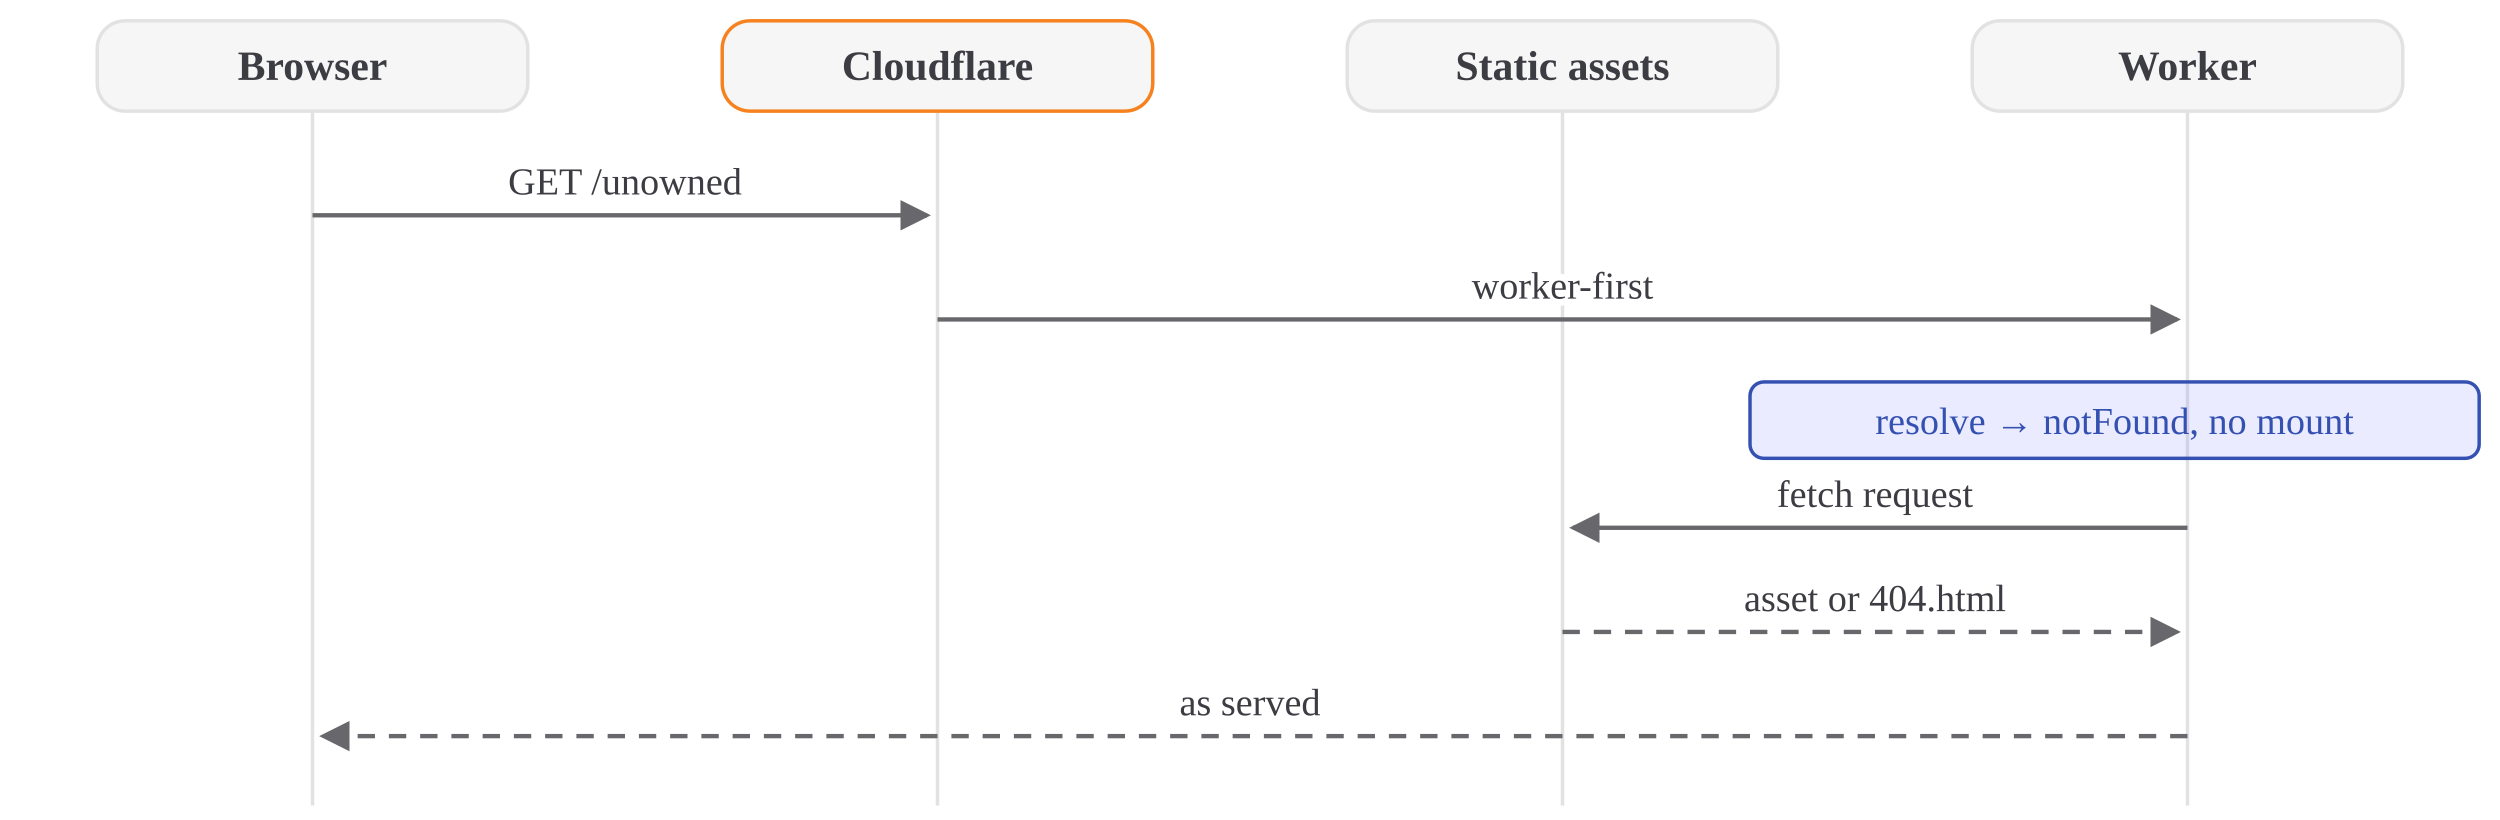
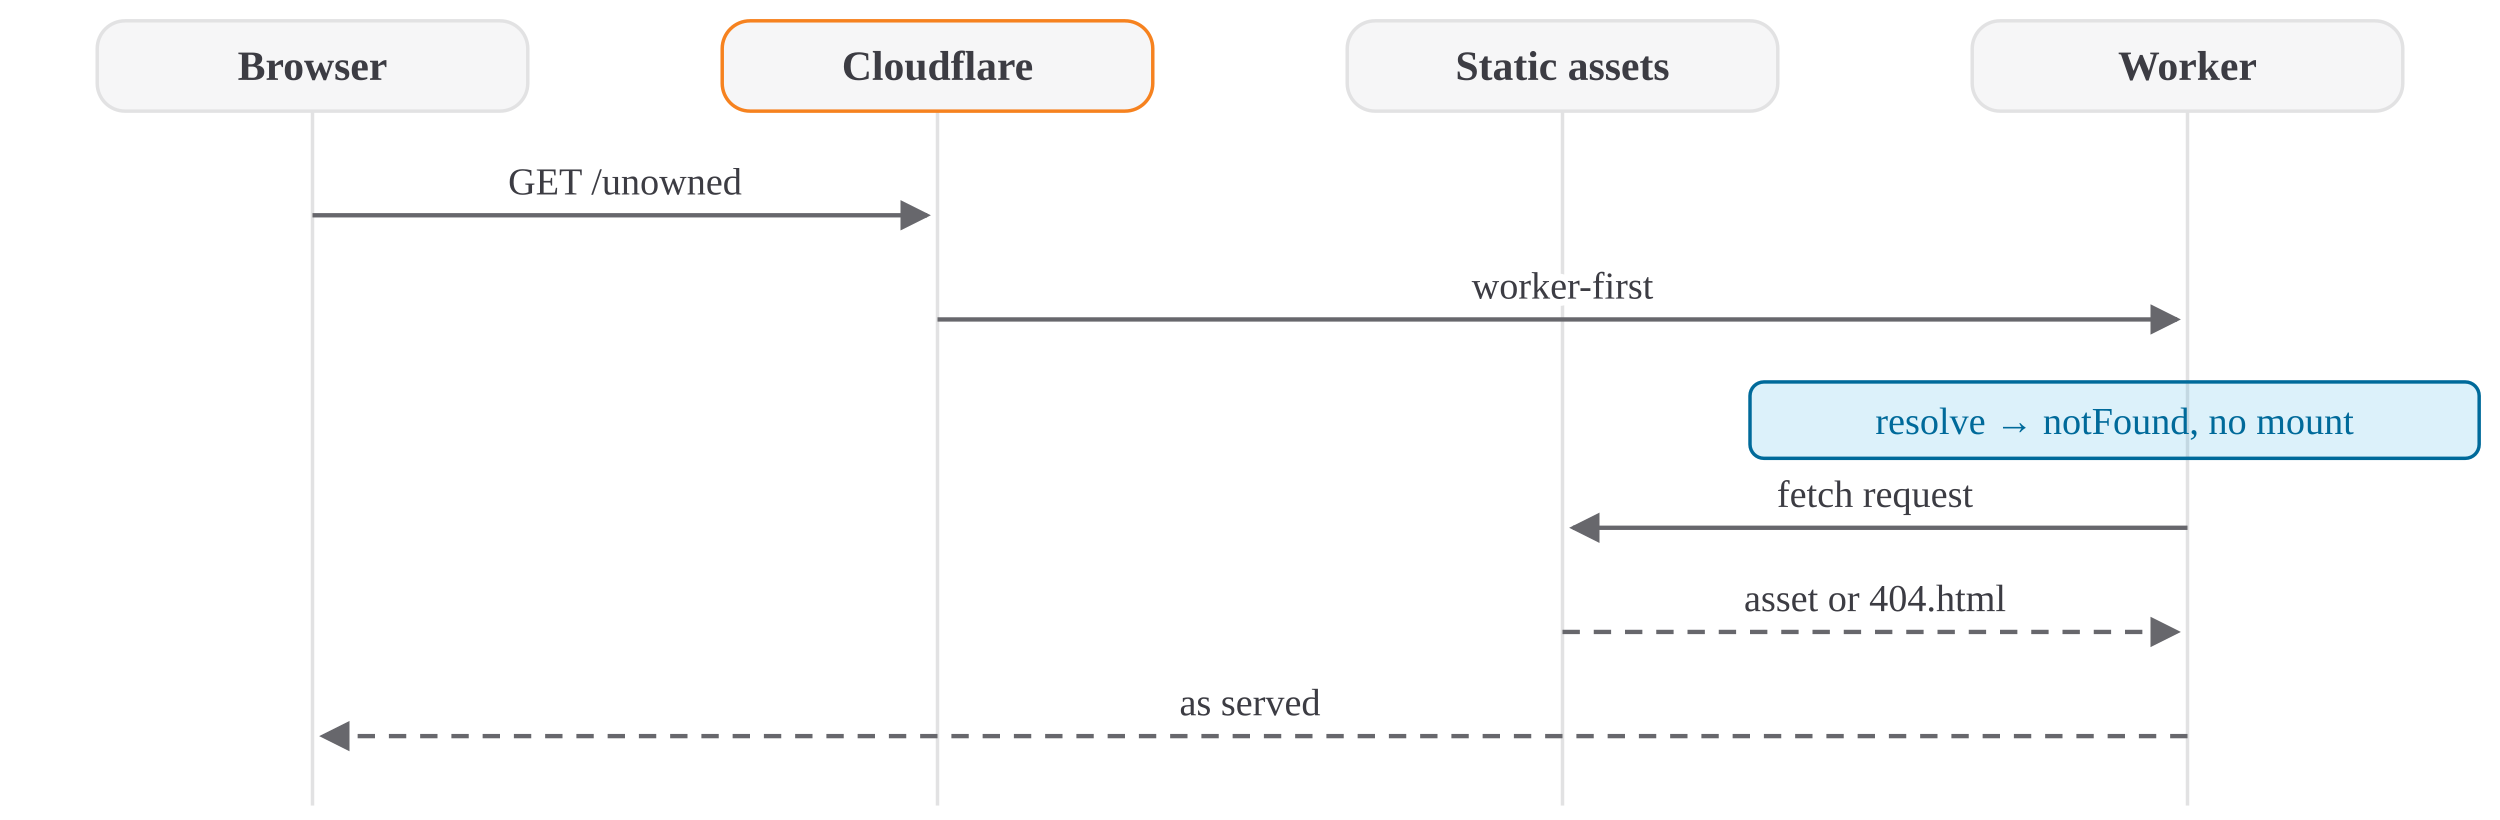
<svg xmlns="http://www.w3.org/2000/svg" viewBox="0 0 720 236" width="100%" style="max-width: 720px" role="img" aria-label="No mount, as served: the browser requests a worker-first path no mount owns; the worker resolves notFound without a mount, passes the request to static assets, which answer with the asset or 404.html, and returns that response as served.">
  <style>
    @media (prefers-color-scheme: dark) {
      svg:root {
        color-scheme: dark;
        --vp-c-bg: #1b1b1f;
        --vp-c-bg-soft: #202127;
        --vp-c-divider: #2e2e32;
        --vp-c-text-1: #dfdfd6;
        --vp-c-text-2: #98989f;
-         --vp-c-brand-1: #a8b1ff;
-         --vp-c-brand-soft: rgba(100, 108, 255, 0.16);
+         --vp-c-brand-1: #29abe6;
+         --vp-c-brand-soft: rgba(0, 152, 220, 0.16);
      }
    }
  </style>
  <defs>
    <marker id="arr-seq-7" viewBox="0 0 8 8" refX="7" refY="4" markerWidth="7" markerHeight="7" orient="auto-start-reverse">
      <path d="M0 0L8 4L0 8z" fill="var(--vp-c-text-2, #67676c)" />
    </marker>
  </defs>
  <g font-family="var(--vp-font-family-base, ui-sans-serif, system-ui, sans-serif)">
    <line x1="90" y1="32" x2="90" y2="232" stroke="var(--vp-c-divider, #e2e2e3)" />
    <rect x="28" y="6" width="124" height="26" rx="8" fill="var(--vp-c-bg-soft, #f6f6f7)" stroke="var(--vp-c-divider, #e2e2e3)" />
    <text x="90" y="23" font-size="12" font-weight="600" fill="var(--vp-c-text-1, #3c3c43)" text-anchor="middle">Browser</text>
    <line x1="270" y1="32" x2="270" y2="232" stroke="var(--vp-c-divider, #e2e2e3)" />
    <rect data-brand="cloudflare" x="208" y="6" width="124" height="26" rx="8" fill="var(--vp-c-bg-soft, #f6f6f7)" stroke="#f6821f" />
    <text x="270" y="23" font-size="12" font-weight="600" fill="var(--vp-c-text-1, #3c3c43)" text-anchor="middle">Cloudflare</text>
    <line x1="450" y1="32" x2="450" y2="232" stroke="var(--vp-c-divider, #e2e2e3)" />
    <rect x="388" y="6" width="124" height="26" rx="8" fill="var(--vp-c-bg-soft, #f6f6f7)" stroke="var(--vp-c-divider, #e2e2e3)" />
    <text x="450" y="23" font-size="12" font-weight="600" fill="var(--vp-c-text-1, #3c3c43)" text-anchor="middle">Static assets</text>
    <line x1="630" y1="32" x2="630" y2="232" stroke="var(--vp-c-divider, #e2e2e3)" />
    <rect x="568" y="6" width="124" height="26" rx="8" fill="var(--vp-c-bg-soft, #f6f6f7)" stroke="var(--vp-c-divider, #e2e2e3)" />
    <text x="630" y="23" font-size="12" font-weight="600" fill="var(--vp-c-text-1, #3c3c43)" text-anchor="middle">Worker</text>
    <line x1="90" y1="62" x2="267" y2="62" stroke="var(--vp-c-text-2, #67676c)" stroke-width="1.25" marker-end="url(#arr-seq-7)" />
    <text x="180" y="56" font-size="11" fill="var(--vp-c-text-1, #3c3c43)" text-anchor="middle" stroke="var(--vp-c-bg, #ffffff)" stroke-width="4" stroke-linejoin="round" paint-order="stroke">GET /unowned</text>
    <line x1="270" y1="92" x2="627" y2="92" stroke="var(--vp-c-text-2, #67676c)" stroke-width="1.25" marker-end="url(#arr-seq-7)" />
    <text x="450" y="86" font-size="11" fill="var(--vp-c-text-1, #3c3c43)" text-anchor="middle" stroke="var(--vp-c-bg, #ffffff)" stroke-width="4" stroke-linejoin="round" paint-order="stroke">worker-first</text>
-     <rect x="504" y="110" width="210" height="22" rx="4" fill="var(--vp-c-brand-soft, rgba(100,108,255,0.14))" stroke="var(--vp-c-brand-1, #3451b2)" />
-     <text x="609" y="125" font-size="11" font-family="var(--vp-font-family-mono, ui-monospace, monospace)" fill="var(--vp-c-brand-1, #3451b2)" text-anchor="middle">resolve → notFound, no mount</text>
+     <rect x="504" y="110" width="210" height="22" rx="4" fill="var(--vp-c-brand-soft, rgba(0,152,220,0.14))" stroke="var(--vp-c-brand-1, #006a9a)" />
+     <text x="609" y="125" font-size="11" font-family="var(--vp-font-family-mono, ui-monospace, monospace)" fill="var(--vp-c-brand-1, #006a9a)" text-anchor="middle">resolve → notFound, no mount</text>
    <line x1="630" y1="152" x2="453" y2="152" stroke="var(--vp-c-text-2, #67676c)" stroke-width="1.25" marker-end="url(#arr-seq-7)" />
    <text x="540" y="146" font-size="11" fill="var(--vp-c-text-1, #3c3c43)" text-anchor="middle" stroke="var(--vp-c-bg, #ffffff)" stroke-width="4" stroke-linejoin="round" paint-order="stroke">fetch request</text>
    <line x1="450" y1="182" x2="627" y2="182" stroke="var(--vp-c-text-2, #67676c)" stroke-width="1.25" stroke-dasharray="5 4" marker-end="url(#arr-seq-7)" />
    <text x="540" y="176" font-size="11" fill="var(--vp-c-text-1, #3c3c43)" text-anchor="middle" stroke="var(--vp-c-bg, #ffffff)" stroke-width="4" stroke-linejoin="round" paint-order="stroke">asset or 404.html</text>
    <line x1="630" y1="212" x2="93" y2="212" stroke="var(--vp-c-text-2, #67676c)" stroke-width="1.25" stroke-dasharray="5 4" marker-end="url(#arr-seq-7)" />
    <text x="360" y="206" font-size="11" fill="var(--vp-c-text-1, #3c3c43)" text-anchor="middle" stroke="var(--vp-c-bg, #ffffff)" stroke-width="4" stroke-linejoin="round" paint-order="stroke">as served</text>
  </g>
</svg>
